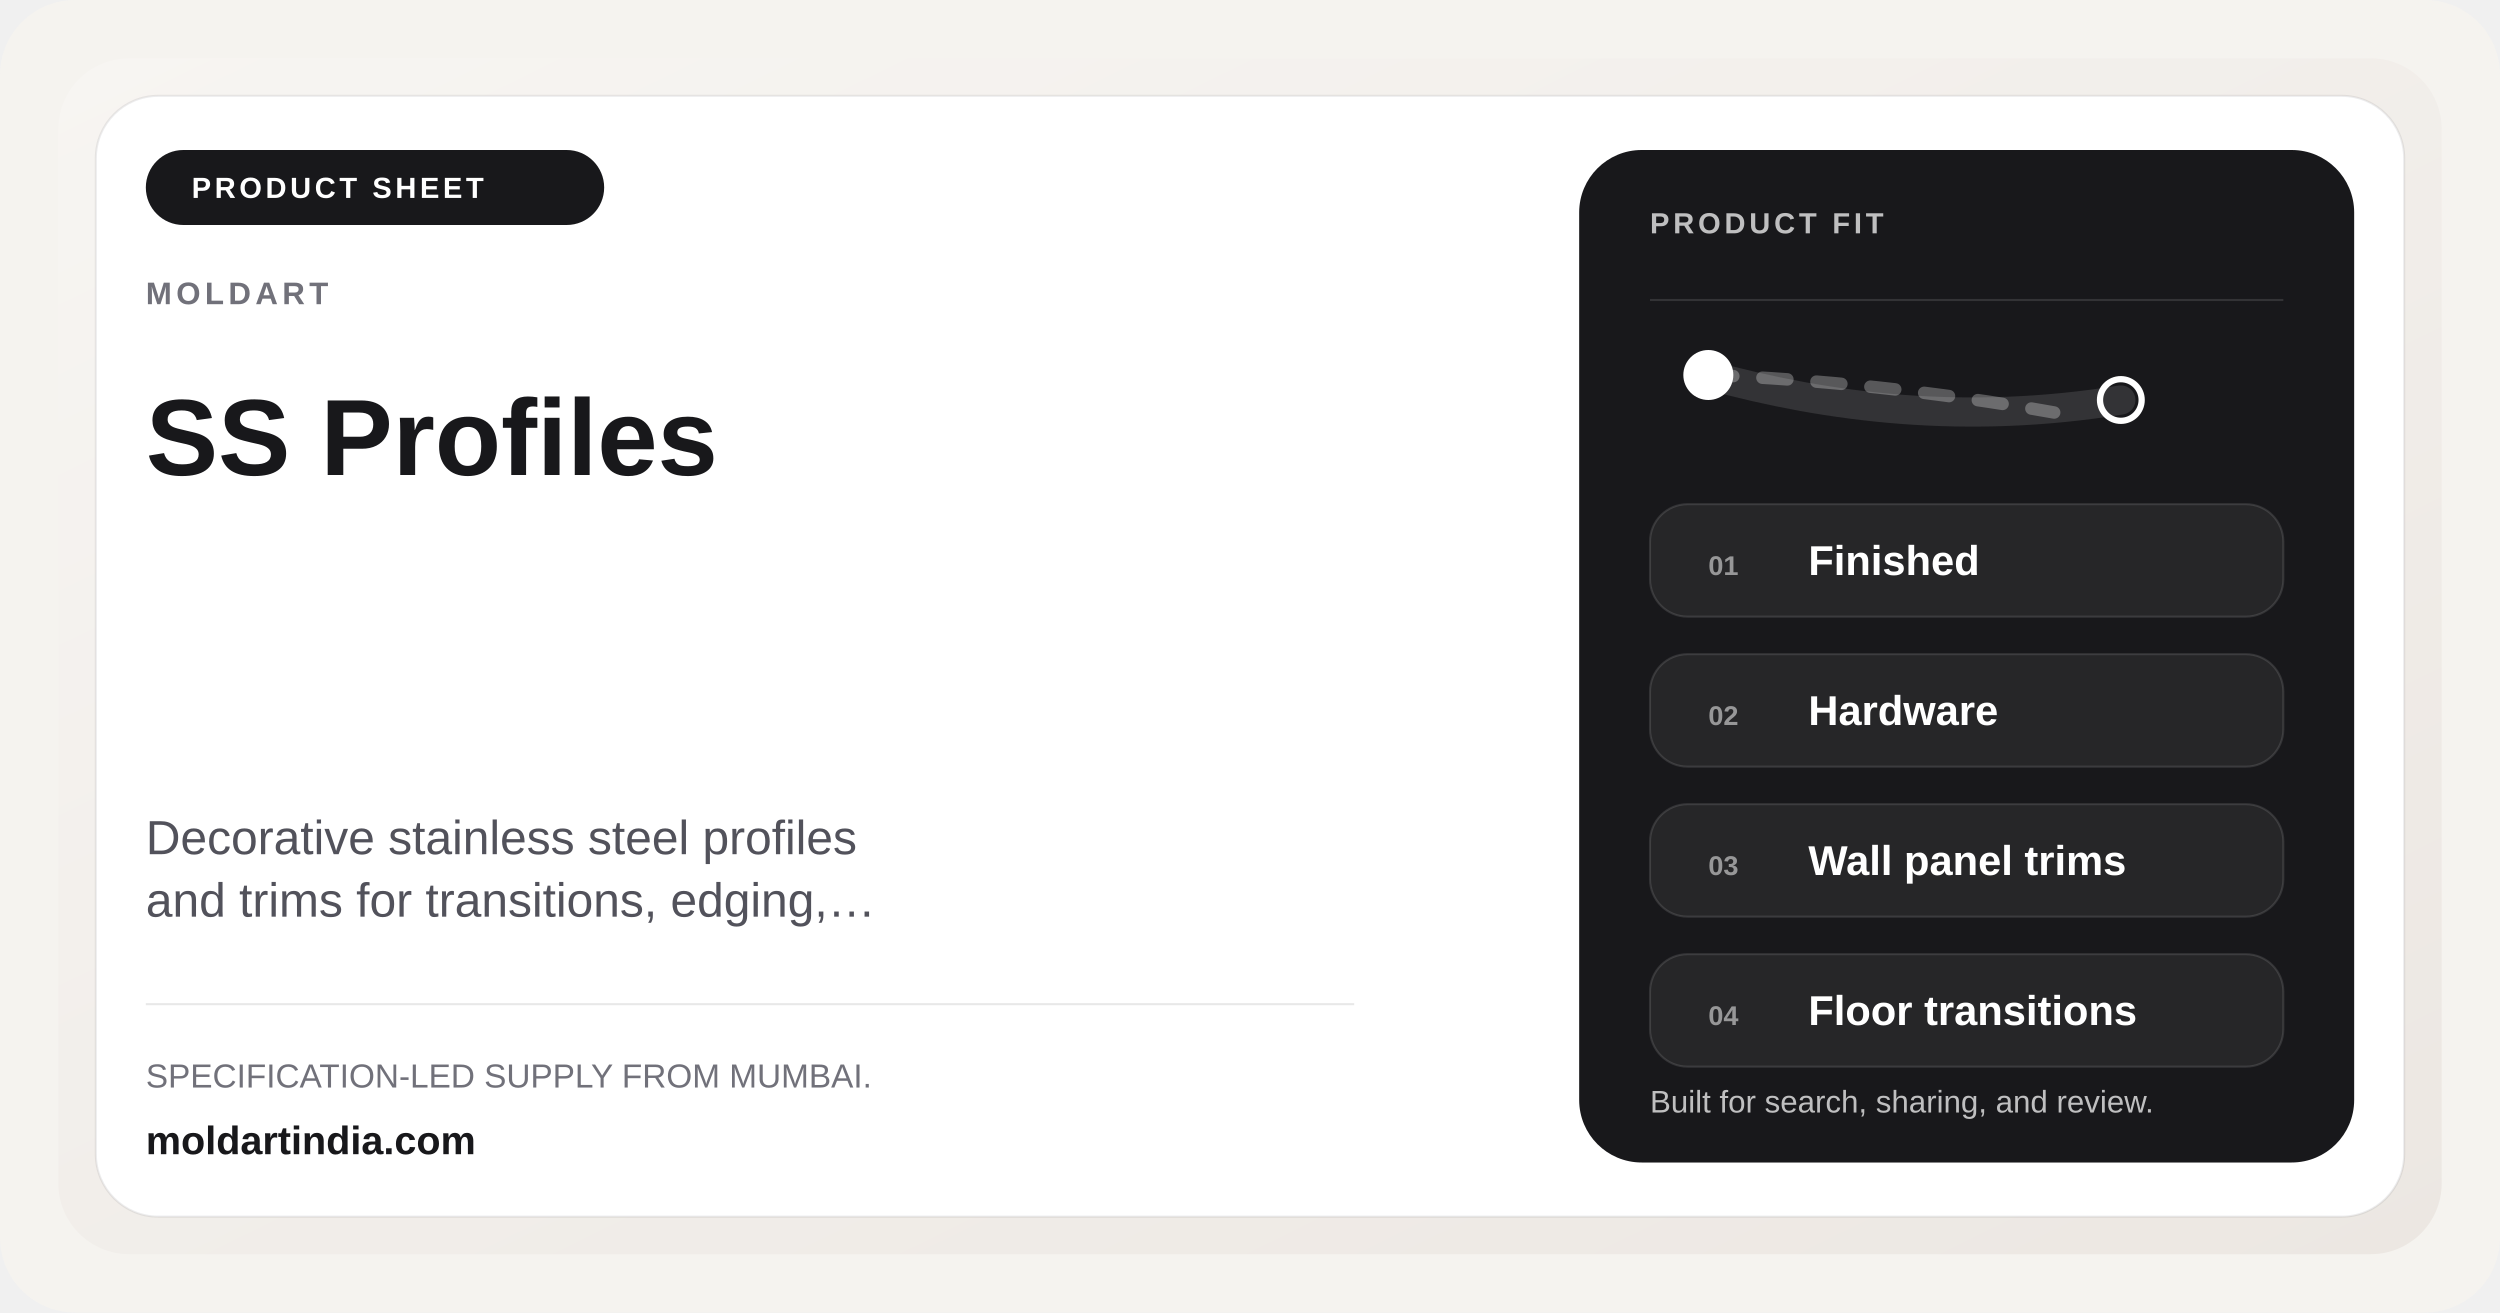
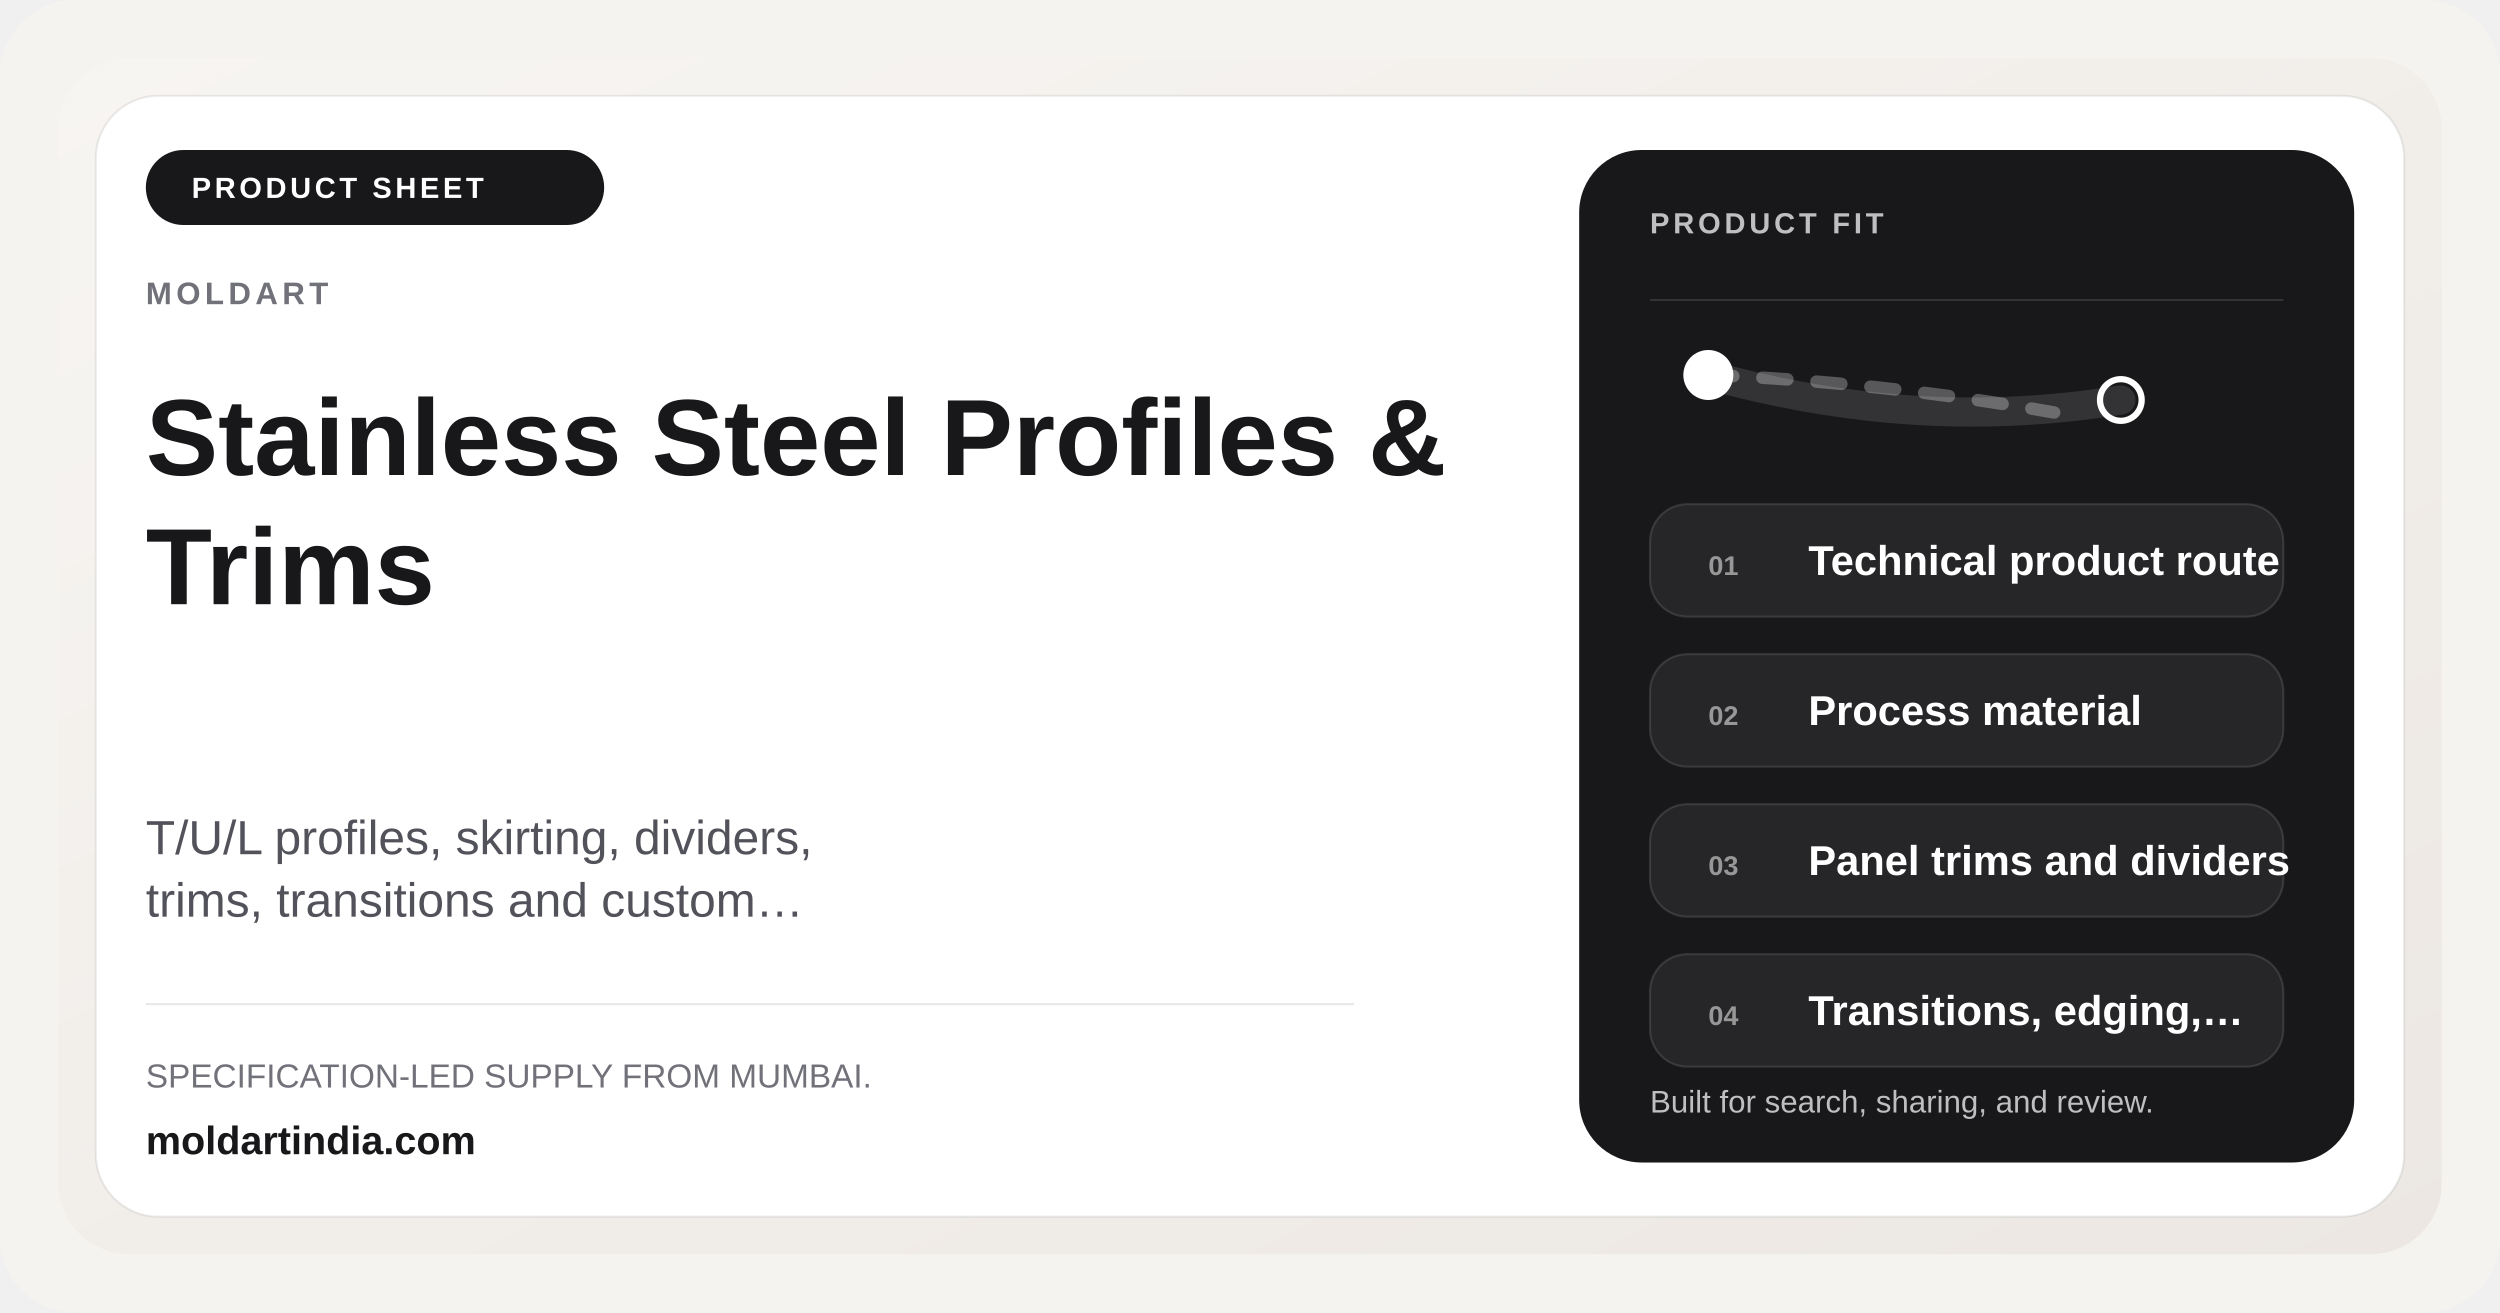
- <svg xmlns="http://www.w3.org/2000/svg" width="1200" height="630" viewBox="0 0 1200 630" role="img" aria-label="SS Profiles">
+ <svg xmlns="http://www.w3.org/2000/svg" width="1200" height="630" viewBox="0 0 1200 630" role="img" aria-label="Stainless Steel Profiles &amp; Trims">
  <defs>
    <linearGradient id="posterGlow" x1="0" y1="0" x2="1" y2="1">
      <stop offset="0%" stop-color="#f7f5f2" />
      <stop offset="100%" stop-color="#ece7e2" />
    </linearGradient>
  </defs>
  <rect width="1200" height="630" rx="36" fill="#f5f3ef" />
  <rect x="28" y="28" width="1144" height="574" rx="34" fill="url(#posterGlow)" />
  <rect x="46" y="46" width="1108" height="538" rx="30" fill="#ffffff" stroke="rgba(24,24,27,0.08)" />
  <rect x="70" y="72" width="220" height="36" rx="18" fill="#18181b" />
  <text x="92" y="95" font-family="Arial, sans-serif" font-size="14" font-weight="700" fill="#ffffff" letter-spacing="1.7">PRODUCT SHEET</text>
  <text x="70" y="146" font-family="Arial, sans-serif" font-size="15" font-weight="700" fill="#71717a" letter-spacing="2.1">MOLDART</text>
-   <text x="70" y="228" font-family="Arial, sans-serif" font-size="52" font-weight="700" fill="#18181b">SS Profiles</text>
-   <text x="70" y="410" font-family="Arial, sans-serif" font-size="23" fill="#52525b">Decorative stainless steel profiles</text>
-   <text x="70" y="440" font-family="Arial, sans-serif" font-size="23" fill="#52525b">and trims for transitions, edging,…</text>
+   <text x="70" y="228" font-family="Arial, sans-serif" font-size="52" font-weight="700" fill="#18181b">Stainless Steel Profiles &amp;</text>
+   <text x="70" y="290" font-family="Arial, sans-serif" font-size="52" font-weight="700" fill="#18181b">Trims</text>
+   <text x="70" y="410" font-family="Arial, sans-serif" font-size="23" fill="#52525b">T/U/L profiles, skirting, dividers,</text>
+   <text x="70" y="440" font-family="Arial, sans-serif" font-size="23" fill="#52525b">trims, transitions and custom…</text>
  <path d="M70 482H650" stroke="rgba(24,24,27,0.10)" stroke-width="1" />
  <text x="70" y="522" font-family="Arial, sans-serif" font-size="16" fill="#71717a">SPECIFICATION-LED SUPPLY FROM MUMBAI.</text>
  <text x="70" y="554" font-family="Arial, sans-serif" font-size="19" font-weight="700" fill="#18181b">moldartindia.com</text>
  <rect x="758" y="72" width="372" height="486" rx="30" fill="#18181b" />
  <text x="792" y="112" font-family="Arial, sans-serif" font-size="14" font-weight="700" fill="rgba(255,255,255,0.72)" letter-spacing="1.8">PRODUCT FIT</text>
  <path d="M792 144H1096" stroke="rgba(255,255,255,0.12)" stroke-width="1" />
  <path d="M820 180C878 196 944 204 1018 192" fill="none" stroke="rgba(255,255,255,0.12)" stroke-width="14" stroke-linecap="round" />
  <path d="M820 180C872 182 930 188 986 198" fill="none" stroke="rgba(255,255,255,0.28)" stroke-width="6" stroke-dasharray="12 14" stroke-linecap="round" />
  <circle cx="820" cy="180" r="12" fill="#ffffff" />
  <circle cx="1018" cy="192" r="10" fill="none" stroke="#ffffff" stroke-width="3" />
  <rect x="792" y="242" width="304" height="54" rx="18" fill="rgba(255,255,255,0.06)" stroke="rgba(255,255,255,0.12)" />
  <text x="820" y="276" font-family="Arial, sans-serif" font-size="13" font-weight="700" fill="rgba(255,255,255,0.52)">01</text>
-   <text x="868" y="276" font-family="Arial, sans-serif" font-size="20" font-weight="700" fill="#ffffff">Finished</text>
+   <text x="868" y="276" font-family="Arial, sans-serif" font-size="20" font-weight="700" fill="#ffffff">Technical product route</text>
  <rect x="792" y="314" width="304" height="54" rx="18" fill="rgba(255,255,255,0.06)" stroke="rgba(255,255,255,0.12)" />
  <text x="820" y="348" font-family="Arial, sans-serif" font-size="13" font-weight="700" fill="rgba(255,255,255,0.52)">02</text>
-   <text x="868" y="348" font-family="Arial, sans-serif" font-size="20" font-weight="700" fill="#ffffff">Hardware</text>
+   <text x="868" y="348" font-family="Arial, sans-serif" font-size="20" font-weight="700" fill="#ffffff">Process material</text>
  <rect x="792" y="386" width="304" height="54" rx="18" fill="rgba(255,255,255,0.06)" stroke="rgba(255,255,255,0.12)" />
  <text x="820" y="420" font-family="Arial, sans-serif" font-size="13" font-weight="700" fill="rgba(255,255,255,0.52)">03</text>
-   <text x="868" y="420" font-family="Arial, sans-serif" font-size="20" font-weight="700" fill="#ffffff">Wall panel trims</text>
+   <text x="868" y="420" font-family="Arial, sans-serif" font-size="20" font-weight="700" fill="#ffffff">Panel trims and dividers</text>
  <rect x="792" y="458" width="304" height="54" rx="18" fill="rgba(255,255,255,0.06)" stroke="rgba(255,255,255,0.12)" />
  <text x="820" y="492" font-family="Arial, sans-serif" font-size="13" font-weight="700" fill="rgba(255,255,255,0.52)">04</text>
-   <text x="868" y="492" font-family="Arial, sans-serif" font-size="20" font-weight="700" fill="#ffffff">Floor transitions</text>
+   <text x="868" y="492" font-family="Arial, sans-serif" font-size="20" font-weight="700" fill="#ffffff">Transitions, edging,…</text>
  <text x="792" y="534" font-family="Arial, sans-serif" font-size="15" fill="rgba(255,255,255,0.72)">Built for search, sharing, and review.</text>
</svg>
